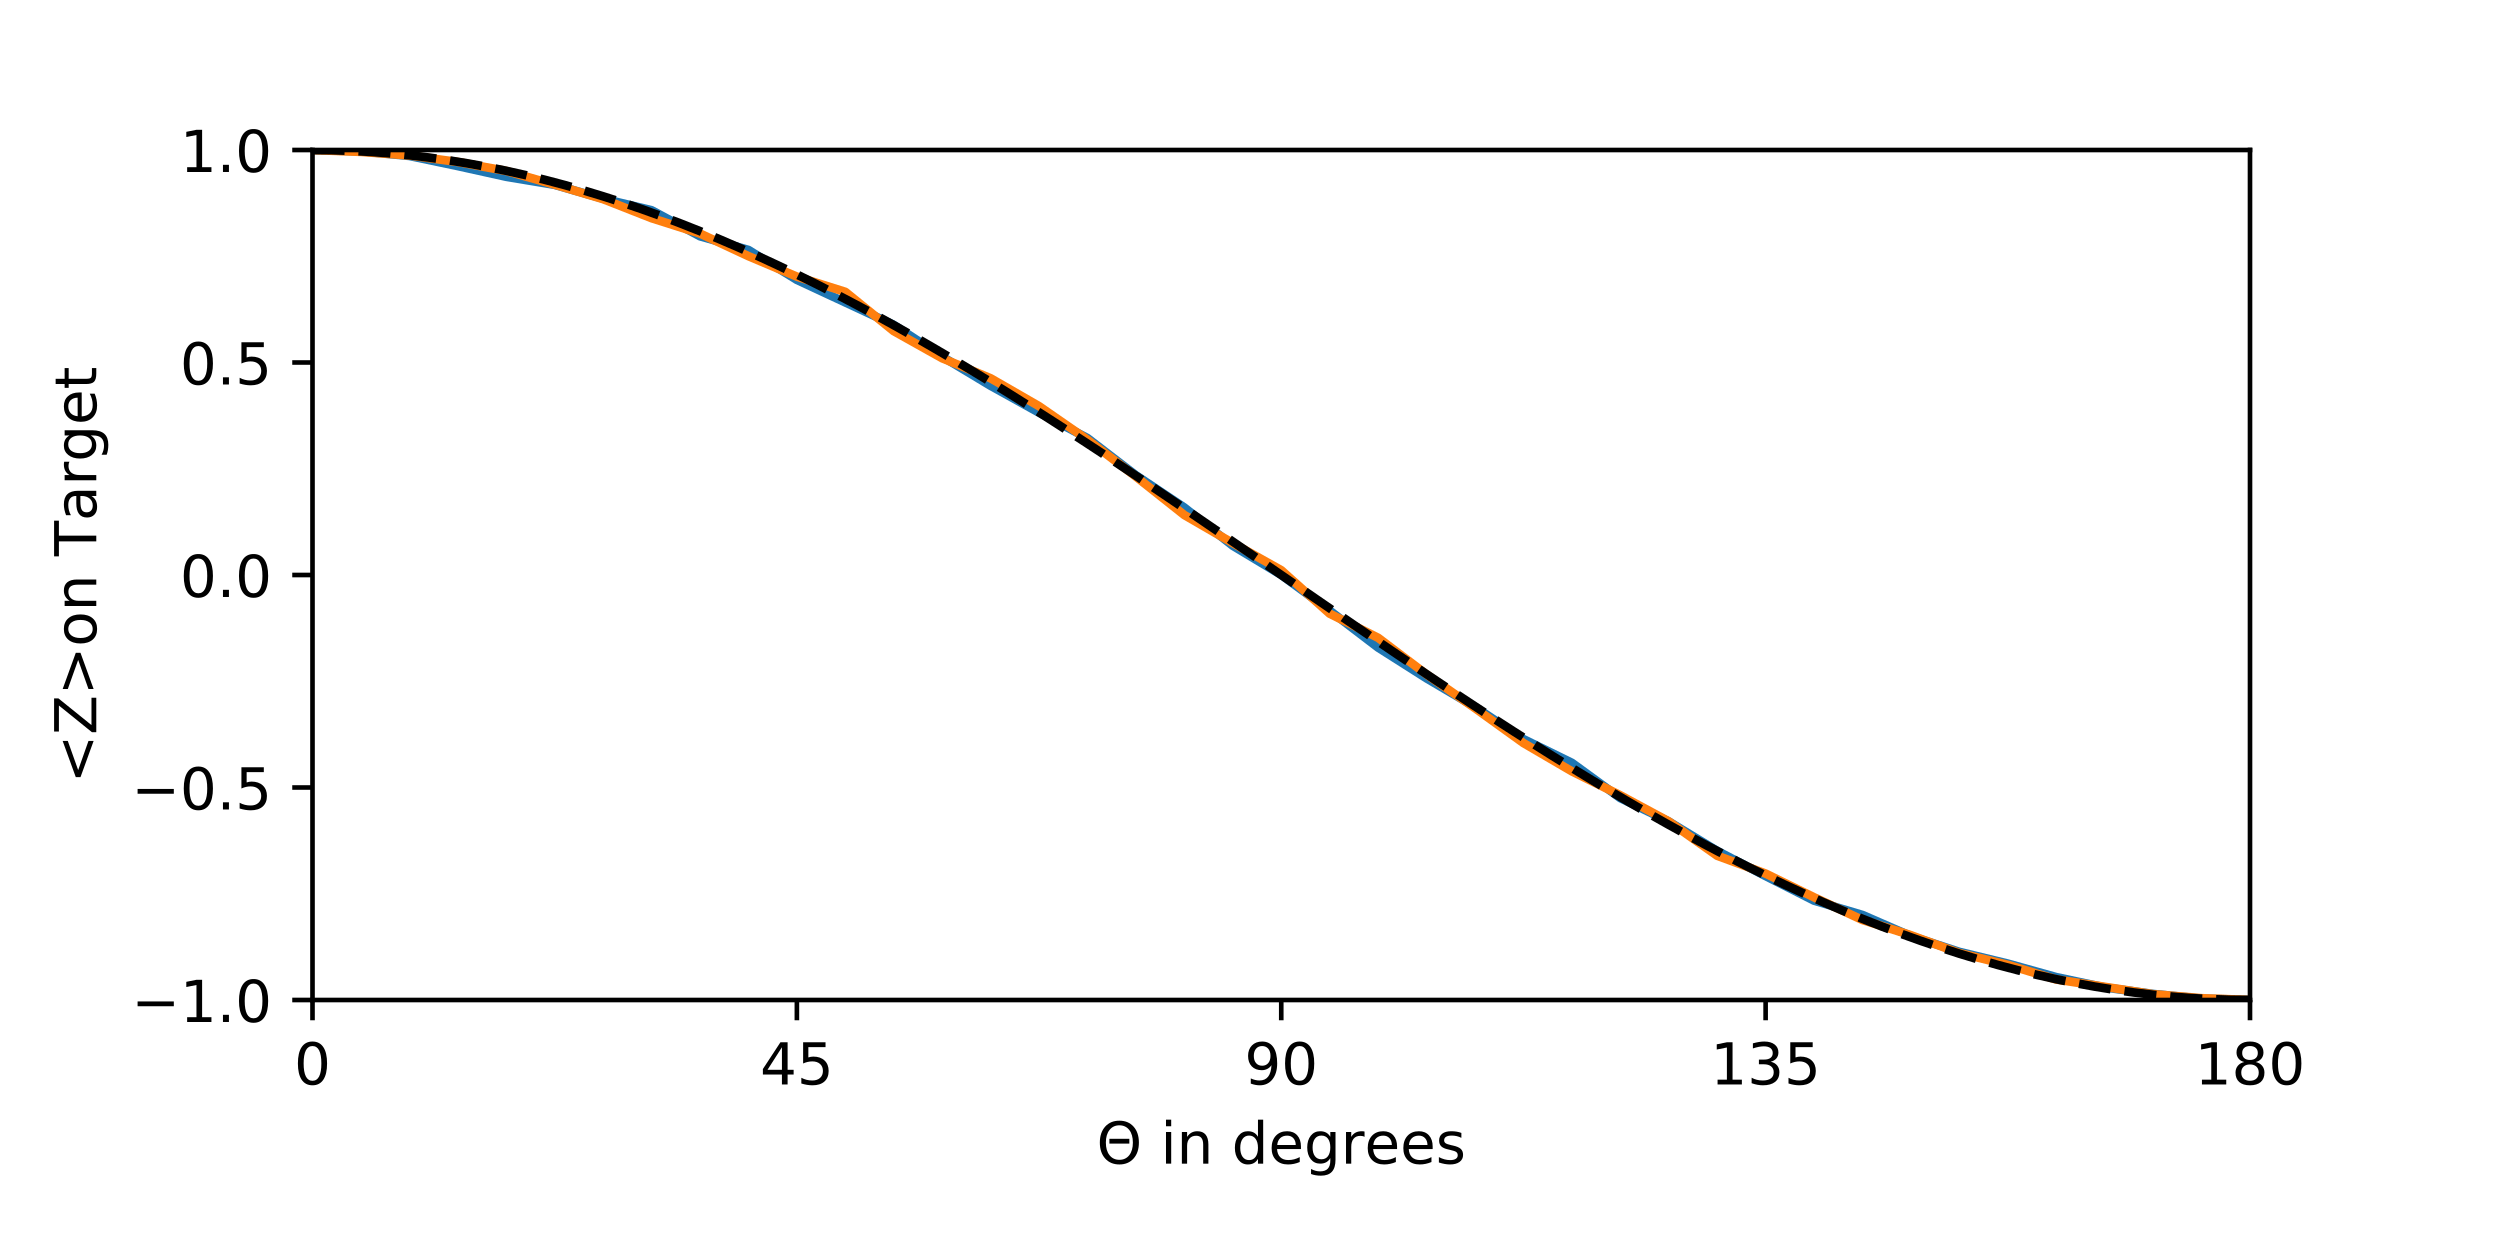
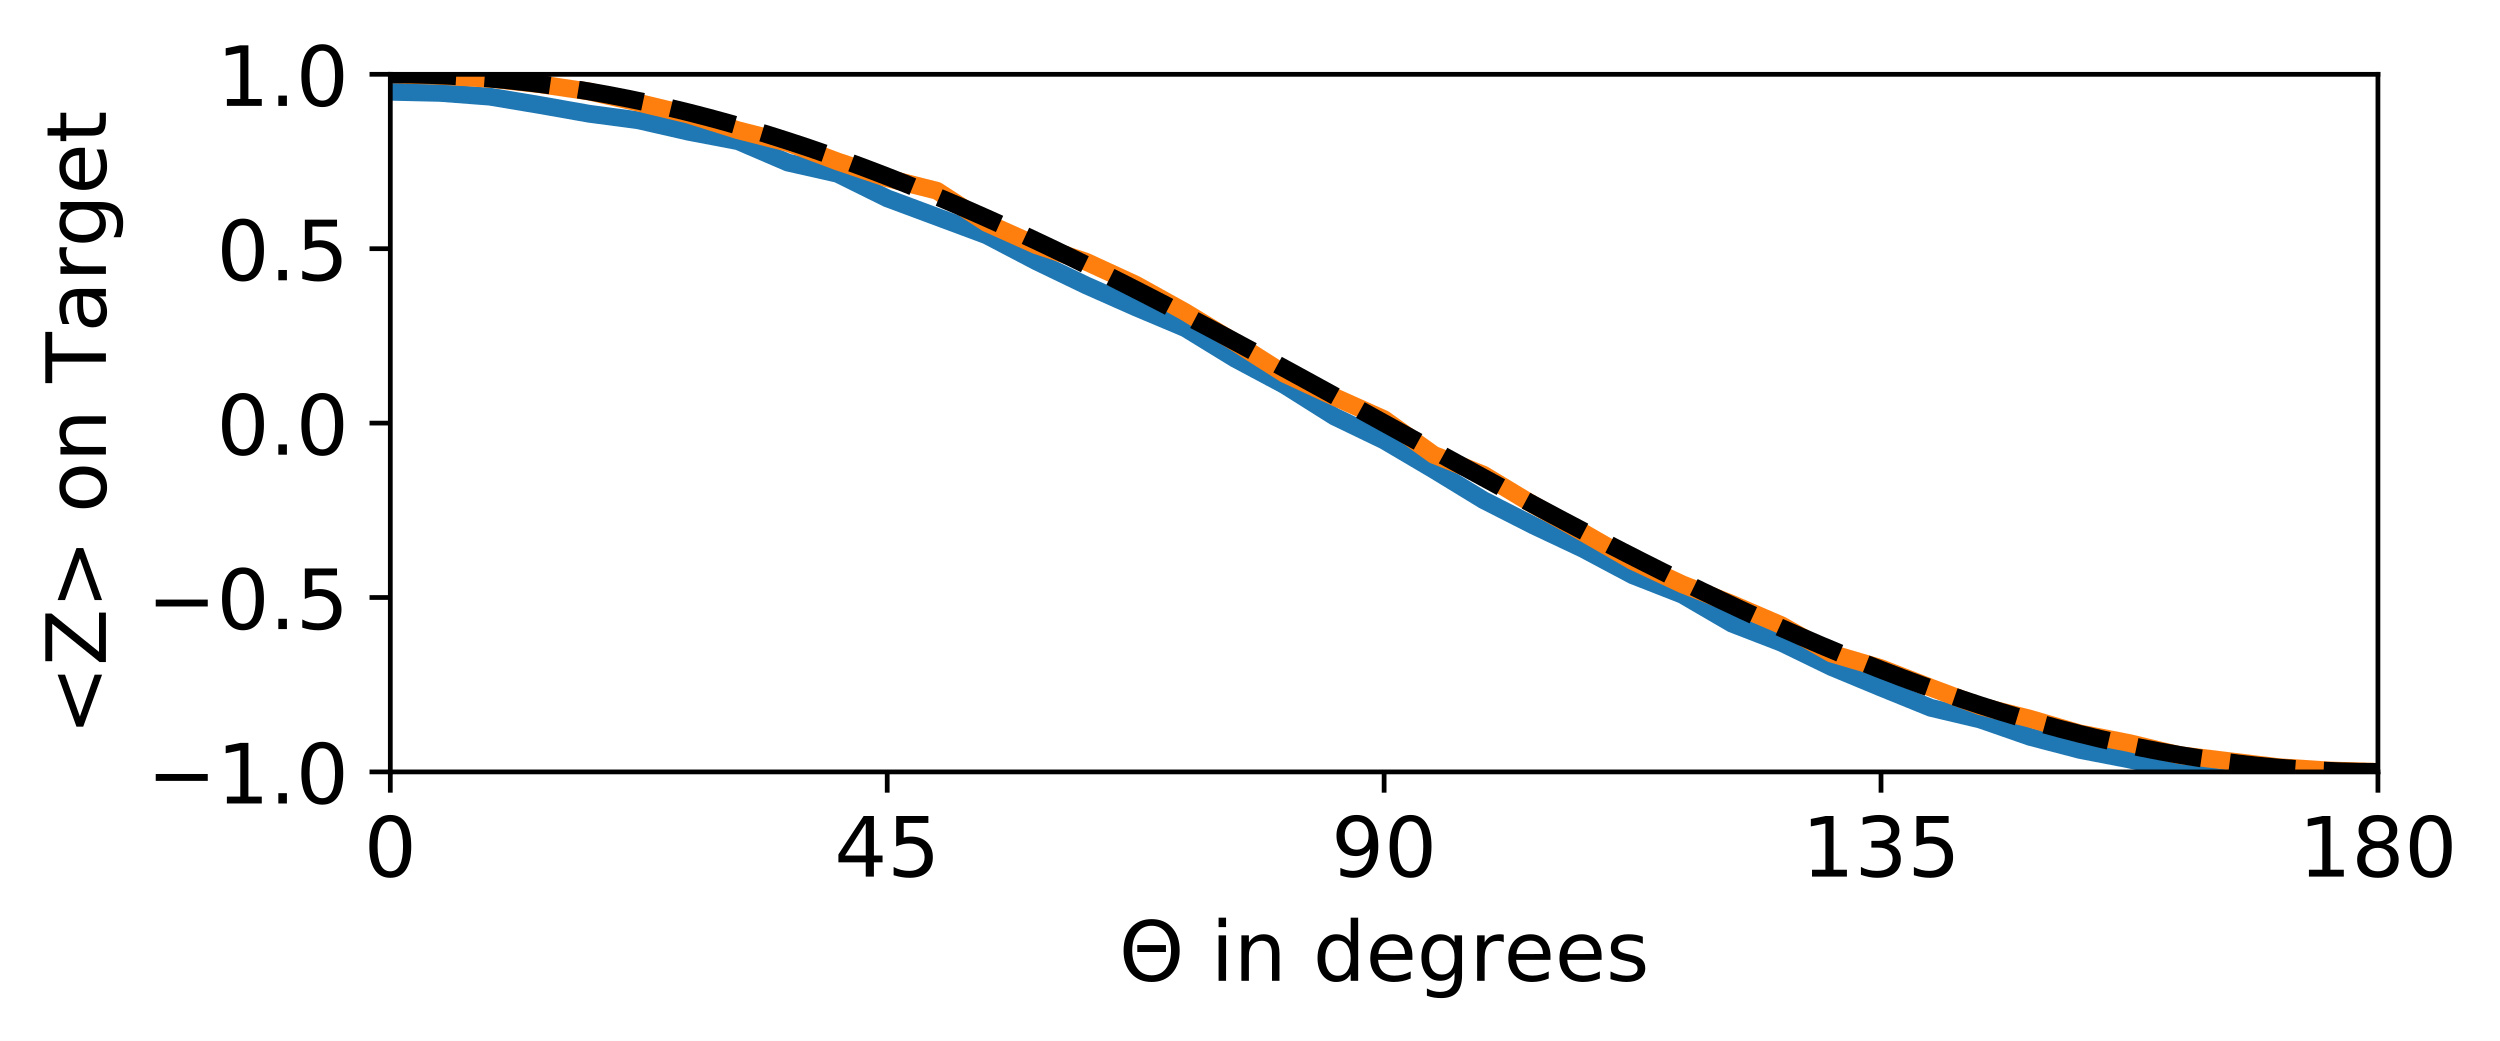
- <svg xmlns="http://www.w3.org/2000/svg" xmlns:xlink="http://www.w3.org/1999/xlink" height="216pt" version="1.1" viewBox="0 0 432 216" width="432pt">
+ <svg xmlns="http://www.w3.org/2000/svg" xmlns:xlink="http://www.w3.org/1999/xlink" height="175.322pt" version="1.1" viewBox="0 0 421.107 175.322" width="421.107pt">
  <defs>
    <style type="text/css">
*{stroke-linecap:butt;stroke-linejoin:round;}
  </style>
  </defs>
  <g id="figure_1">
    <g id="patch_1">
-       <path d="M 0 216  L 432 216  L 432 0  L 0 0  z " style="fill:#ffffff;" />
+       <path d="M 0 175.322  L 421.107 175.322  L 421.107 0  L 0 0  z " style="fill:#ffffff;" />
    </g>
    <g id="axes_1">
      <g id="patch_2">
-         <path d="M 54 172.8  L 388.8 172.8  L 388.8 25.92  L 54 25.92  z " style="fill:#ffffff;" />
+         <path d="M 65.745 130.023  L 400.545 130.023  L 400.545 12.519  L 65.745 12.519  z " style="fill:#ffffff;" />
      </g>
      <g id="matplotlib.axis_1">
        <g id="xtick_1">
          <g id="line2d_1">
            <defs>
-               <path d="M 0 0  L 0 3.5  " id="m5e0ef8ff65" style="stroke:#000000;stroke-width:0.8;" />
-             </defs>
-             <g>
-               <use style="stroke:#000000;stroke-width:0.8;" x="54" xlink:href="#m5e0ef8ff65" y="172.8" />
+               <path d="M 0 0  L 0 3.5  " id="me0bd104a06" style="stroke:#000000;stroke-width:0.8;" />
+             </defs>
+             <g>
+               <use style="stroke:#000000;stroke-width:0.8;" x="65.745" xlink:href="#me0bd104a06" y="130.023" />
            </g>
          </g>
          <g id="text_1">
            <defs>
              <path d="M 31.781 66.406  Q 24.172 66.406 20.328 58.906  Q 16.5 51.422 16.5 36.375  Q 16.5 21.391 20.328 13.891  Q 24.172 6.391 31.781 6.391  Q 39.453 6.391 43.281 13.891  Q 47.125 21.391 47.125 36.375  Q 47.125 51.422 43.281 58.906  Q 39.453 66.406 31.781 66.406  z M 31.781 74.219  Q 44.047 74.219 50.516 64.516  Q 56.984 54.828 56.984 36.375  Q 56.984 17.969 50.516 8.266  Q 44.047 -1.422 31.781 -1.422  Q 19.531 -1.422 13.062 8.266  Q 6.594 17.969 6.594 36.375  Q 6.594 54.828 13.062 64.516  Q 19.531 74.219 31.781 74.219  z " id="DejaVuSans-48" />
            </defs>
-             <g transform="translate(50.81875 187.3984)scale(0.1 -0.1)">
+             <g transform="translate(61.29156 147.6607)scale(0.14 -0.14)">
              <use xlink:href="#DejaVuSans-48" />
            </g>
          </g>
        </g>
        <g id="xtick_2">
          <g id="line2d_2">
            <g>
-               <use style="stroke:#000000;stroke-width:0.8;" x="137.7" xlink:href="#m5e0ef8ff65" y="172.8" />
+               <use style="stroke:#000000;stroke-width:0.8;" x="149.445" xlink:href="#me0bd104a06" y="130.023" />
            </g>
          </g>
          <g id="text_2">
            <defs>
              <path d="M 37.797 64.312  L 12.891 25.391  L 37.797 25.391  z M 35.203 72.906  L 47.609 72.906  L 47.609 25.391  L 58.016 25.391  L 58.016 17.188  L 47.609 17.188  L 47.609 0  L 37.797 0  L 37.797 17.188  L 4.891 17.188  L 4.891 26.703  z " id="DejaVuSans-52" />
              <path d="M 10.797 72.906  L 49.516 72.906  L 49.516 64.594  L 19.828 64.594  L 19.828 46.734  Q 21.969 47.469 24.109 47.828  Q 26.266 48.188 28.422 48.188  Q 40.625 48.188 47.75 41.5  Q 54.891 34.812 54.891 23.391  Q 54.891 11.625 47.562 5.094  Q 40.234 -1.422 26.906 -1.422  Q 22.312 -1.422 17.547 -0.641  Q 12.797 0.141 7.719 1.703  L 7.719 11.625  Q 12.109 9.234 16.797 8.062  Q 21.484 6.891 26.703 6.891  Q 35.156 6.891 40.078 11.328  Q 45.016 15.766 45.016 23.391  Q 45.016 31 40.078 35.438  Q 35.156 39.891 26.703 39.891  Q 22.75 39.891 18.812 39.016  Q 14.891 38.141 10.797 36.281  z " id="DejaVuSans-53" />
            </defs>
-             <g transform="translate(131.3375 187.3984)scale(0.1 -0.1)">
+             <g transform="translate(140.5378 147.6607)scale(0.14 -0.14)">
              <use xlink:href="#DejaVuSans-52" />
              <use x="63.623" xlink:href="#DejaVuSans-53" />
            </g>
          </g>
        </g>
        <g id="xtick_3">
          <g id="line2d_3">
            <g>
-               <use style="stroke:#000000;stroke-width:0.8;" x="221.4" xlink:href="#m5e0ef8ff65" y="172.8" />
+               <use style="stroke:#000000;stroke-width:0.8;" x="233.145" xlink:href="#me0bd104a06" y="130.023" />
            </g>
          </g>
          <g id="text_3">
            <defs>
              <path d="M 10.984 1.516  L 10.984 10.5  Q 14.703 8.734 18.5 7.812  Q 22.312 6.891 25.984 6.891  Q 35.75 6.891 40.891 13.453  Q 46.047 20.016 46.781 33.406  Q 43.953 29.203 39.594 26.953  Q 35.25 24.703 29.984 24.703  Q 19.047 24.703 12.672 31.312  Q 6.297 37.938 6.297 49.422  Q 6.297 60.641 12.938 67.422  Q 19.578 74.219 30.609 74.219  Q 43.266 74.219 49.922 64.516  Q 56.594 54.828 56.594 36.375  Q 56.594 19.141 48.406 8.859  Q 40.234 -1.422 26.422 -1.422  Q 22.703 -1.422 18.891 -0.688  Q 15.094 0.047 10.984 1.516  z M 30.609 32.422  Q 37.25 32.422 41.125 36.953  Q 45.016 41.5 45.016 49.422  Q 45.016 57.281 41.125 61.844  Q 37.25 66.406 30.609 66.406  Q 23.969 66.406 20.094 61.844  Q 16.219 57.281 16.219 49.422  Q 16.219 41.5 20.094 36.953  Q 23.969 32.422 30.609 32.422  z " id="DejaVuSans-57" />
            </defs>
-             <g transform="translate(215.0375 187.3984)scale(0.1 -0.1)">
+             <g transform="translate(224.2378 147.6607)scale(0.14 -0.14)">
              <use xlink:href="#DejaVuSans-57" />
              <use x="63.623" xlink:href="#DejaVuSans-48" />
            </g>
          </g>
        </g>
        <g id="xtick_4">
          <g id="line2d_4">
            <g>
-               <use style="stroke:#000000;stroke-width:0.8;" x="305.1" xlink:href="#m5e0ef8ff65" y="172.8" />
+               <use style="stroke:#000000;stroke-width:0.8;" x="316.845" xlink:href="#me0bd104a06" y="130.023" />
            </g>
          </g>
          <g id="text_4">
            <defs>
              <path d="M 12.406 8.297  L 28.516 8.297  L 28.516 63.922  L 10.984 60.406  L 10.984 69.391  L 28.422 72.906  L 38.281 72.906  L 38.281 8.297  L 54.391 8.297  L 54.391 0  L 12.406 0  z " id="DejaVuSans-49" />
              <path d="M 40.578 39.312  Q 47.656 37.797 51.625 33  Q 55.609 28.219 55.609 21.188  Q 55.609 10.406 48.188 4.484  Q 40.766 -1.422 27.094 -1.422  Q 22.516 -1.422 17.656 -0.516  Q 12.797 0.391 7.625 2.203  L 7.625 11.719  Q 11.719 9.328 16.594 8.109  Q 21.484 6.891 26.812 6.891  Q 36.078 6.891 40.938 10.547  Q 45.797 14.203 45.797 21.188  Q 45.797 27.641 41.281 31.266  Q 36.766 34.906 28.719 34.906  L 20.219 34.906  L 20.219 43.016  L 29.109 43.016  Q 36.375 43.016 40.234 45.922  Q 44.094 48.828 44.094 54.297  Q 44.094 59.906 40.109 62.906  Q 36.141 65.922 28.719 65.922  Q 24.656 65.922 20.016 65.031  Q 15.375 64.156 9.812 62.312  L 9.812 71.094  Q 15.438 72.656 20.344 73.438  Q 25.25 74.219 29.594 74.219  Q 40.828 74.219 47.359 69.109  Q 53.906 64.016 53.906 55.328  Q 53.906 49.266 50.438 45.094  Q 46.969 40.922 40.578 39.312  z " id="DejaVuSans-51" />
            </defs>
-             <g transform="translate(295.5562 187.3984)scale(0.1 -0.1)">
+             <g transform="translate(303.4841 147.6607)scale(0.14 -0.14)">
              <use xlink:href="#DejaVuSans-49" />
              <use x="63.623" xlink:href="#DejaVuSans-51" />
              <use x="127.246" xlink:href="#DejaVuSans-53" />
            </g>
          </g>
        </g>
        <g id="xtick_5">
          <g id="line2d_5">
            <g>
-               <use style="stroke:#000000;stroke-width:0.8;" x="388.8" xlink:href="#m5e0ef8ff65" y="172.8" />
+               <use style="stroke:#000000;stroke-width:0.8;" x="400.545" xlink:href="#me0bd104a06" y="130.023" />
            </g>
          </g>
          <g id="text_5">
            <defs>
              <path d="M 31.781 34.625  Q 24.75 34.625 20.719 30.859  Q 16.703 27.094 16.703 20.516  Q 16.703 13.922 20.719 10.156  Q 24.75 6.391 31.781 6.391  Q 38.812 6.391 42.859 10.172  Q 46.922 13.969 46.922 20.516  Q 46.922 27.094 42.891 30.859  Q 38.875 34.625 31.781 34.625  z M 21.922 38.812  Q 15.578 40.375 12.031 44.719  Q 8.5 49.078 8.5 55.328  Q 8.5 64.062 14.719 69.141  Q 20.953 74.219 31.781 74.219  Q 42.672 74.219 48.875 69.141  Q 55.078 64.062 55.078 55.328  Q 55.078 49.078 51.531 44.719  Q 48 40.375 41.703 38.812  Q 48.828 37.156 52.797 32.312  Q 56.781 27.484 56.781 20.516  Q 56.781 9.906 50.312 4.234  Q 43.844 -1.422 31.781 -1.422  Q 19.734 -1.422 13.25 4.234  Q 6.781 9.906 6.781 20.516  Q 6.781 27.484 10.781 32.312  Q 14.797 37.156 21.922 38.812  z M 18.312 54.391  Q 18.312 48.734 21.844 45.562  Q 25.391 42.391 31.781 42.391  Q 38.141 42.391 41.719 45.562  Q 45.312 48.734 45.312 54.391  Q 45.312 60.062 41.719 63.234  Q 38.141 66.406 31.781 66.406  Q 25.391 66.406 21.844 63.234  Q 18.312 60.062 18.312 54.391  z " id="DejaVuSans-56" />
            </defs>
-             <g transform="translate(379.2563 187.3984)scale(0.1 -0.1)">
+             <g transform="translate(387.1841 147.6607)scale(0.14 -0.14)">
              <use xlink:href="#DejaVuSans-49" />
              <use x="63.623" xlink:href="#DejaVuSans-56" />
              <use x="127.246" xlink:href="#DejaVuSans-48" />
            </g>
          </g>
        </g>
        <g id="text_6">
          <defs>
            <path d="M 22.125 42.969  L 56.594 42.969  L 56.594 34.672  L 22.125 34.672  z M 39.406 66.219  Q 28.656 66.219 22.359 58.203  Q 16.016 50.203 16.016 36.375  Q 16.016 22.609 22.328 14.594  Q 28.656 6.594 39.406 6.594  Q 50.141 6.594 56.453 14.594  Q 62.703 22.609 62.703 36.375  Q 62.703 50.203 56.453 58.203  Q 50.141 66.219 39.406 66.219  z M 39.406 74.219  Q 54.734 74.219 63.906 63.938  Q 73.094 53.656 73.094 36.375  Q 73.094 19.141 63.922 8.891  Q 54.734 -1.422 39.406 -1.422  Q 24.031 -1.422 14.844 8.844  Q 5.609 19.094 5.609 36.375  Q 5.609 53.656 14.844 63.969  Q 24.031 74.219 39.406 74.219  z " id="DejaVuSans-920" />
            <path id="DejaVuSans-32" />
            <path d="M 9.422 54.688  L 18.406 54.688  L 18.406 0  L 9.422 0  z M 9.422 75.984  L 18.406 75.984  L 18.406 64.594  L 9.422 64.594  z " id="DejaVuSans-105" />
            <path d="M 54.891 33.016  L 54.891 0  L 45.906 0  L 45.906 32.719  Q 45.906 40.484 42.875 44.328  Q 39.844 48.188 33.797 48.188  Q 26.516 48.188 22.312 43.547  Q 18.109 38.922 18.109 30.906  L 18.109 0  L 9.078 0  L 9.078 54.688  L 18.109 54.688  L 18.109 46.188  Q 21.344 51.125 25.703 53.562  Q 30.078 56 35.797 56  Q 45.219 56 50.047 50.172  Q 54.891 44.344 54.891 33.016  z " id="DejaVuSans-110" />
            <path d="M 45.406 46.391  L 45.406 75.984  L 54.391 75.984  L 54.391 0  L 45.406 0  L 45.406 8.203  Q 42.578 3.328 38.25 0.953  Q 33.938 -1.422 27.875 -1.422  Q 17.969 -1.422 11.734 6.484  Q 5.516 14.406 5.516 27.297  Q 5.516 40.188 11.734 48.094  Q 17.969 56 27.875 56  Q 33.938 56 38.25 53.625  Q 42.578 51.266 45.406 46.391  z M 14.797 27.297  Q 14.797 17.391 18.875 11.75  Q 22.953 6.109 30.078 6.109  Q 37.203 6.109 41.297 11.75  Q 45.406 17.391 45.406 27.297  Q 45.406 37.203 41.297 42.844  Q 37.203 48.484 30.078 48.484  Q 22.953 48.484 18.875 42.844  Q 14.797 37.203 14.797 27.297  z " id="DejaVuSans-100" />
            <path d="M 56.203 29.594  L 56.203 25.203  L 14.891 25.203  Q 15.484 15.922 20.484 11.062  Q 25.484 6.203 34.422 6.203  Q 39.594 6.203 44.453 7.469  Q 49.312 8.734 54.109 11.281  L 54.109 2.781  Q 49.266 0.734 44.188 -0.344  Q 39.109 -1.422 33.891 -1.422  Q 20.797 -1.422 13.156 6.188  Q 5.516 13.812 5.516 26.812  Q 5.516 40.234 12.766 48.109  Q 20.016 56 32.328 56  Q 43.359 56 49.781 48.891  Q 56.203 41.797 56.203 29.594  z M 47.219 32.234  Q 47.125 39.594 43.094 43.984  Q 39.062 48.391 32.422 48.391  Q 24.906 48.391 20.391 44.141  Q 15.875 39.891 15.188 32.172  z " id="DejaVuSans-101" />
            <path d="M 45.406 27.984  Q 45.406 37.75 41.375 43.109  Q 37.359 48.484 30.078 48.484  Q 22.859 48.484 18.828 43.109  Q 14.797 37.75 14.797 27.984  Q 14.797 18.266 18.828 12.891  Q 22.859 7.516 30.078 7.516  Q 37.359 7.516 41.375 12.891  Q 45.406 18.266 45.406 27.984  z M 54.391 6.781  Q 54.391 -7.172 48.188 -13.984  Q 42 -20.797 29.203 -20.797  Q 24.469 -20.797 20.266 -20.094  Q 16.062 -19.391 12.109 -17.922  L 12.109 -9.188  Q 16.062 -11.328 19.922 -12.344  Q 23.781 -13.375 27.781 -13.375  Q 36.625 -13.375 41.016 -8.766  Q 45.406 -4.156 45.406 5.172  L 45.406 9.625  Q 42.625 4.781 38.281 2.391  Q 33.938 0 27.875 0  Q 17.828 0 11.672 7.656  Q 5.516 15.328 5.516 27.984  Q 5.516 40.672 11.672 48.328  Q 17.828 56 27.875 56  Q 33.938 56 38.281 53.609  Q 42.625 51.219 45.406 46.391  L 45.406 54.688  L 54.391 54.688  z " id="DejaVuSans-103" />
            <path d="M 41.109 46.297  Q 39.594 47.172 37.812 47.578  Q 36.031 48 33.891 48  Q 26.266 48 22.188 43.047  Q 18.109 38.094 18.109 28.812  L 18.109 0  L 9.078 0  L 9.078 54.688  L 18.109 54.688  L 18.109 46.188  Q 20.953 51.172 25.484 53.578  Q 30.031 56 36.531 56  Q 37.453 56 38.578 55.875  Q 39.703 55.766 41.062 55.516  z " id="DejaVuSans-114" />
            <path d="M 44.281 53.078  L 44.281 44.578  Q 40.484 46.531 36.375 47.5  Q 32.281 48.484 27.875 48.484  Q 21.188 48.484 17.844 46.438  Q 14.5 44.391 14.5 40.281  Q 14.5 37.156 16.891 35.375  Q 19.281 33.594 26.516 31.984  L 29.594 31.297  Q 39.156 29.25 43.188 25.516  Q 47.219 21.781 47.219 15.094  Q 47.219 7.469 41.188 3.016  Q 35.156 -1.422 24.609 -1.422  Q 20.219 -1.422 15.453 -0.562  Q 10.688 0.297 5.422 2  L 5.422 11.281  Q 10.406 8.688 15.234 7.391  Q 20.062 6.109 24.812 6.109  Q 31.156 6.109 34.562 8.281  Q 37.984 10.453 37.984 14.406  Q 37.984 18.062 35.516 20.016  Q 33.062 21.969 24.703 23.781  L 21.578 24.516  Q 13.234 26.266 9.516 29.906  Q 5.812 33.547 5.812 39.891  Q 5.812 47.609 11.281 51.797  Q 16.75 56 26.812 56  Q 31.781 56 36.172 55.266  Q 40.578 54.547 44.281 53.078  z " id="DejaVuSans-115" />
          </defs>
-           <g transform="translate(189.4914 201.0766)scale(0.1 -0.1)">
+           <g transform="translate(188.4733 165.2101)scale(0.14 -0.14)">
            <use xlink:href="#DejaVuSans-920" />
            <use x="78.711" xlink:href="#DejaVuSans-32" />
            <use x="110.498" xlink:href="#DejaVuSans-105" />
            <use x="138.281" xlink:href="#DejaVuSans-110" />
            <use x="201.66" xlink:href="#DejaVuSans-32" />
            <use x="233.447" xlink:href="#DejaVuSans-100" />
            <use x="296.924" xlink:href="#DejaVuSans-101" />
            <use x="358.447" xlink:href="#DejaVuSans-103" />
            <use x="421.924" xlink:href="#DejaVuSans-114" />
            <use x="463.006" xlink:href="#DejaVuSans-101" />
            <use x="524.529" xlink:href="#DejaVuSans-101" />
            <use x="586.053" xlink:href="#DejaVuSans-115" />
          </g>
        </g>
      </g>
      <g id="matplotlib.axis_2">
        <g id="ytick_1">
          <g id="line2d_6">
            <defs>
-               <path d="M 0 0  L -3.5 0  " id="md28d5a7c19" style="stroke:#000000;stroke-width:0.8;" />
-             </defs>
-             <g>
-               <use style="stroke:#000000;stroke-width:0.8;" x="54" xlink:href="#md28d5a7c19" y="172.8" />
+               <path d="M 0 0  L -3.5 0  " id="m1adc657c0c" style="stroke:#000000;stroke-width:0.8;" />
+             </defs>
+             <g>
+               <use style="stroke:#000000;stroke-width:0.8;" x="65.745" xlink:href="#m1adc657c0c" y="130.023" />
            </g>
          </g>
          <g id="text_7">
            <defs>
              <path d="M 10.594 35.5  L 73.188 35.5  L 73.188 27.203  L 10.594 27.203  z " id="DejaVuSans-8722" />
              <path d="M 10.688 12.406  L 21 12.406  L 21 0  L 10.688 0  z " id="DejaVuSans-46" />
            </defs>
-             <g transform="translate(22.71719 176.5992)scale(0.1 -0.1)">
+             <g transform="translate(24.74938 135.3418)scale(0.14 -0.14)">
              <use xlink:href="#DejaVuSans-8722" />
              <use x="83.789" xlink:href="#DejaVuSans-49" />
              <use x="147.412" xlink:href="#DejaVuSans-46" />
              <use x="179.199" xlink:href="#DejaVuSans-48" />
            </g>
          </g>
        </g>
        <g id="ytick_2">
          <g id="line2d_7">
            <g>
-               <use style="stroke:#000000;stroke-width:0.8;" x="54" xlink:href="#md28d5a7c19" y="136.08" />
+               <use style="stroke:#000000;stroke-width:0.8;" x="65.745" xlink:href="#m1adc657c0c" y="100.647" />
            </g>
          </g>
          <g id="text_8">
-             <g transform="translate(22.71719 139.8792)scale(0.1 -0.1)">
+             <g transform="translate(24.74938 105.9658)scale(0.14 -0.14)">
              <use xlink:href="#DejaVuSans-8722" />
              <use x="83.789" xlink:href="#DejaVuSans-48" />
              <use x="147.412" xlink:href="#DejaVuSans-46" />
              <use x="179.199" xlink:href="#DejaVuSans-53" />
            </g>
          </g>
        </g>
        <g id="ytick_3">
          <g id="line2d_8">
            <g>
-               <use style="stroke:#000000;stroke-width:0.8;" x="54" xlink:href="#md28d5a7c19" y="99.36" />
+               <use style="stroke:#000000;stroke-width:0.8;" x="65.745" xlink:href="#m1adc657c0c" y="71.271" />
            </g>
          </g>
          <g id="text_9">
-             <g transform="translate(31.09688 103.1592)scale(0.1 -0.1)">
+             <g transform="translate(36.48094 76.58981)scale(0.14 -0.14)">
              <use xlink:href="#DejaVuSans-48" />
              <use x="63.623" xlink:href="#DejaVuSans-46" />
              <use x="95.41" xlink:href="#DejaVuSans-48" />
            </g>
          </g>
        </g>
        <g id="ytick_4">
          <g id="line2d_9">
            <g>
-               <use style="stroke:#000000;stroke-width:0.8;" x="54" xlink:href="#md28d5a7c19" y="62.64" />
+               <use style="stroke:#000000;stroke-width:0.8;" x="65.745" xlink:href="#m1adc657c0c" y="41.895" />
            </g>
          </g>
          <g id="text_10">
-             <g transform="translate(31.09688 66.43922)scale(0.1 -0.1)">
+             <g transform="translate(36.48094 47.21381)scale(0.14 -0.14)">
              <use xlink:href="#DejaVuSans-48" />
              <use x="63.623" xlink:href="#DejaVuSans-46" />
              <use x="95.41" xlink:href="#DejaVuSans-53" />
            </g>
          </g>
        </g>
        <g id="ytick_5">
          <g id="line2d_10">
            <g>
-               <use style="stroke:#000000;stroke-width:0.8;" x="54" xlink:href="#md28d5a7c19" y="25.92" />
+               <use style="stroke:#000000;stroke-width:0.8;" x="65.745" xlink:href="#m1adc657c0c" y="12.519" />
            </g>
          </g>
          <g id="text_11">
-             <g transform="translate(31.09688 29.71922)scale(0.1 -0.1)">
+             <g transform="translate(36.48094 17.83781)scale(0.14 -0.14)">
              <use xlink:href="#DejaVuSans-49" />
              <use x="63.623" xlink:href="#DejaVuSans-46" />
              <use x="95.41" xlink:href="#DejaVuSans-48" />
            </g>
          </g>
        </g>
        <g id="text_12">
          <defs>
            <path d="M 73.188 49.219  L 22.797 31.297  L 73.188 13.484  L 73.188 4.594  L 10.594 27.297  L 10.594 35.406  L 73.188 58.109  z " id="DejaVuSans-60" />
            <path d="M 5.609 72.906  L 62.891 72.906  L 62.891 65.375  L 16.797 8.297  L 64.016 8.297  L 64.016 0  L 4.5 0  L 4.5 7.516  L 50.594 64.594  L 5.609 64.594  z " id="DejaVuSans-90" />
            <path d="M 10.594 49.219  L 10.594 58.109  L 73.188 35.406  L 73.188 27.297  L 10.594 4.594  L 10.594 13.484  L 60.891 31.297  z " id="DejaVuSans-62" />
            <path d="M 30.609 48.391  Q 23.391 48.391 19.188 42.75  Q 14.984 37.109 14.984 27.297  Q 14.984 17.484 19.156 11.844  Q 23.344 6.203 30.609 6.203  Q 37.797 6.203 41.984 11.859  Q 46.188 17.531 46.188 27.297  Q 46.188 37.016 41.984 42.703  Q 37.797 48.391 30.609 48.391  z M 30.609 56  Q 42.328 56 49.016 48.375  Q 55.719 40.766 55.719 27.297  Q 55.719 13.875 49.016 6.219  Q 42.328 -1.422 30.609 -1.422  Q 18.844 -1.422 12.172 6.219  Q 5.516 13.875 5.516 27.297  Q 5.516 40.766 12.172 48.375  Q 18.844 56 30.609 56  z " id="DejaVuSans-111" />
            <path d="M -0.297 72.906  L 61.375 72.906  L 61.375 64.594  L 35.5 64.594  L 35.5 0  L 25.594 0  L 25.594 64.594  L -0.297 64.594  z " id="DejaVuSans-84" />
            <path d="M 34.281 27.484  Q 23.391 27.484 19.188 25  Q 14.984 22.516 14.984 16.5  Q 14.984 11.719 18.141 8.906  Q 21.297 6.109 26.703 6.109  Q 34.188 6.109 38.703 11.406  Q 43.219 16.703 43.219 25.484  L 43.219 27.484  z M 52.203 31.203  L 52.203 0  L 43.219 0  L 43.219 8.297  Q 40.141 3.328 35.547 0.953  Q 30.953 -1.422 24.312 -1.422  Q 15.922 -1.422 10.953 3.297  Q 6 8.016 6 15.922  Q 6 25.141 12.172 29.828  Q 18.359 34.516 30.609 34.516  L 43.219 34.516  L 43.219 35.406  Q 43.219 41.609 39.141 45  Q 35.062 48.391 27.688 48.391  Q 23 48.391 18.547 47.266  Q 14.109 46.141 10.016 43.891  L 10.016 52.203  Q 14.938 54.109 19.578 55.047  Q 24.219 56 28.609 56  Q 40.484 56 46.344 49.844  Q 52.203 43.703 52.203 31.203  z " id="DejaVuSans-97" />
            <path d="M 18.312 70.219  L 18.312 54.688  L 36.812 54.688  L 36.812 47.703  L 18.312 47.703  L 18.312 18.016  Q 18.312 11.328 20.141 9.422  Q 21.969 7.516 27.594 7.516  L 36.812 7.516  L 36.812 0  L 27.594 0  Q 17.188 0 13.234 3.875  Q 9.281 7.766 9.281 18.016  L 9.281 47.703  L 2.688 47.703  L 2.688 54.688  L 9.281 54.688  L 9.281 70.219  z " id="DejaVuSans-116" />
          </defs>
-           <g transform="translate(16.6375 135.353)rotate(-90)scale(0.1 -0.1)">
+           <g transform="translate(17.83781 123.8858)rotate(-90)scale(0.14 -0.14)">
            <use xlink:href="#DejaVuSans-60" />
            <use x="83.789" xlink:href="#DejaVuSans-90" />
            <use x="152.295" xlink:href="#DejaVuSans-62" />
-             <use x="236.084" xlink:href="#DejaVuSans-111" />
-             <use x="297.266" xlink:href="#DejaVuSans-110" />
-             <use x="360.645" xlink:href="#DejaVuSans-32" />
-             <use x="392.432" xlink:href="#DejaVuSans-84" />
-             <use x="453.266" xlink:href="#DejaVuSans-97" />
-             <use x="514.545" xlink:href="#DejaVuSans-114" />
-             <use x="555.643" xlink:href="#DejaVuSans-103" />
-             <use x="619.119" xlink:href="#DejaVuSans-101" />
-             <use x="680.643" xlink:href="#DejaVuSans-116" />
+             <use x="236.084" xlink:href="#DejaVuSans-32" />
+             <use x="267.871" xlink:href="#DejaVuSans-111" />
+             <use x="329.053" xlink:href="#DejaVuSans-110" />
+             <use x="392.432" xlink:href="#DejaVuSans-32" />
+             <use x="424.219" xlink:href="#DejaVuSans-84" />
+             <use x="485.053" xlink:href="#DejaVuSans-97" />
+             <use x="546.332" xlink:href="#DejaVuSans-114" />
+             <use x="587.43" xlink:href="#DejaVuSans-103" />
+             <use x="650.906" xlink:href="#DejaVuSans-101" />
+             <use x="712.43" xlink:href="#DejaVuSans-116" />
          </g>
        </g>
      </g>
      <g id="line2d_11">
-         <path clip-path="url(#p08864c879d)" d="M 54 25.92  L 62.37 26.155  L 70.74 26.948  L 79.11 28.696  L 87.48 30.547  L 95.85 31.942  L 104.22 34.336  L 112.59 36.334  L 120.96 40.828  L 129.33 43.193  L 137.7 48.363  L 146.07 52.256  L 154.44 56.148  L 162.81 61.627  L 171.18 66.665  L 179.55 71.306  L 187.92 75.712  L 196.29 82.131  L 204.66 87.712  L 213.03 94.307  L 221.4 99.345  L 229.77 105.514  L 238.14 111.904  L 246.51 117.221  L 254.88 122.156  L 263.25 127.723  L 271.62 131.82  L 279.99 137.916  L 288.36 141.955  L 296.73 147.037  L 305.1 151.385  L 313.47 155.63  L 321.84 158.112  L 330.21 161.755  L 338.58 164.487  L 346.95 166.514  L 355.32 168.849  L 363.69 170.626  L 372.06 171.757  L 380.43 172.565  L 388.8 172.785  " style="fill:none;stroke:#1f77b4;stroke-linecap:square;stroke-width:1.5;" />
+         <path clip-path="url(#p2f606ffefa)" d="M 65.745 15.457  L 74.115 15.645  L 82.485 16.279  L 90.855 17.677  L 99.225 19.158  L 107.595 20.274  L 115.965 22.189  L 124.335 23.788  L 132.705 27.383  L 141.075 29.275  L 149.445 33.411  L 157.815 36.525  L 166.185 39.639  L 174.555 44.022  L 182.925 48.052  L 191.295 51.765  L 199.665 55.29  L 208.035 60.425  L 216.405 64.89  L 224.775 70.166  L 233.145 74.197  L 241.515 79.132  L 249.885 84.243  L 258.255 88.497  L 266.625 92.445  L 274.995 96.899  L 283.365 100.177  L 291.735 105.053  L 300.105 108.285  L 308.475 112.35  L 316.845 115.828  L 325.215 119.224  L 333.585 121.21  L 341.955 124.124  L 350.325 126.31  L 358.695 127.931  L 367.065 129.8  L 375.435 131.221  L 383.805 132.126  L 392.175 132.773  L 400.545 132.949  " style="fill:none;stroke:#1f77b4;stroke-linecap:square;stroke-width:3;" />
      </g>
      <g id="line2d_12">
-         <path clip-path="url(#p08864c879d)" d="M 54 25.92  L 62.37 26.243  L 70.74 26.86  L 79.11 27.991  L 87.48 29.548  L 95.85 31.913  L 104.22 34.41  L 112.59 37.7  L 120.96 40.358  L 129.33 44.265  L 137.7 47.805  L 146.07 50.434  L 154.44 57.22  L 162.81 61.906  L 171.18 65.372  L 179.55 70.19  L 187.92 75.991  L 196.29 82.366  L 204.66 89.005  L 213.03 93.852  L 221.4 98.537  L 229.77 106.043  L 238.14 110.214  L 246.51 116.545  L 254.88 122.376  L 263.25 128.398  L 271.62 133.289  L 279.99 137.431  L 288.36 141.941  L 296.73 147.874  L 305.1 150.959  L 313.47 155.057  L 321.84 158.979  L 330.21 161.608  L 338.58 164.692  L 346.95 166.734  L 355.32 169.26  L 363.69 170.523  L 372.06 171.801  L 380.43 172.492  L 388.8 172.8  " style="fill:none;stroke:#ff7f0e;stroke-linecap:square;stroke-width:1.5;" />
+         <path clip-path="url(#p2f606ffefa)" d="M 65.745 12.519  L 74.115 12.777  L 82.485 13.271  L 90.855 14.176  L 99.225 15.421  L 107.595 17.313  L 115.965 19.311  L 124.335 21.943  L 132.705 24.07  L 141.075 27.195  L 149.445 30.027  L 157.815 32.13  L 166.185 37.559  L 174.555 41.307  L 182.925 44.08  L 191.295 47.935  L 199.665 52.576  L 208.035 57.676  L 216.405 62.987  L 224.775 66.865  L 233.145 70.613  L 241.515 76.617  L 249.885 79.954  L 258.255 85.019  L 266.625 89.684  L 274.995 94.501  L 283.365 98.414  L 291.735 101.728  L 300.105 105.335  L 308.475 110.082  L 316.845 112.55  L 325.215 115.828  L 333.585 118.966  L 341.955 121.069  L 350.325 123.537  L 358.695 125.17  L 367.065 127.191  L 375.435 128.202  L 383.805 129.224  L 392.175 129.776  L 400.545 130.023  " style="fill:none;stroke:#ff7f0e;stroke-linecap:square;stroke-width:3;" />
      </g>
      <g id="line2d_13">
-         <path clip-path="url(#p08864c879d)" d="M 54 25.92  L 57.348 25.956  L 60.696 26.065  L 64.044 26.246  L 67.392 26.499  L 70.74 26.824  L 74.088 27.221  L 77.436 27.689  L 80.784 28.227  L 84.132 28.836  L 87.48 29.514  L 90.828 30.262  L 94.176 31.077  L 97.524 31.96  L 100.872 32.91  L 104.22 33.924  L 107.568 35.004  L 110.916 36.147  L 114.264 37.353  L 117.612 38.619  L 120.96 39.946  L 124.308 41.331  L 127.656 42.774  L 131.004 44.272  L 134.352 45.825  L 137.7 47.43  L 141.048 49.087  L 144.396 50.793  L 147.744 52.548  L 151.092 54.348  L 154.44 56.193  L 157.788 58.081  L 161.136 60.009  L 164.484 61.976  L 167.832 63.98  L 171.18 66.019  L 174.528 68.091  L 177.876 70.193  L 181.224 72.325  L 184.572 74.483  L 187.92 76.666  L 191.268 78.871  L 194.616 81.096  L 197.964 83.34  L 201.312 85.599  L 204.66 87.871  L 208.008 90.156  L 211.356 92.449  L 214.704 94.749  L 218.052 97.053  L 221.4 99.36  L 224.748 101.667  L 228.096 103.971  L 231.444 106.271  L 234.792 108.564  L 238.14 110.849  L 241.488 113.121  L 244.836 115.38  L 248.184 117.624  L 251.532 119.849  L 254.88 122.054  L 258.228 124.237  L 261.576 126.395  L 264.924 128.527  L 268.272 130.629  L 271.62 132.701  L 274.968 134.74  L 278.316 136.744  L 281.664 138.711  L 285.012 140.639  L 288.36 142.527  L 291.708 144.372  L 295.056 146.172  L 298.404 147.927  L 301.752 149.633  L 305.1 151.29  L 308.448 152.895  L 311.796 154.448  L 315.144 155.946  L 318.492 157.389  L 321.84 158.774  L 325.188 160.101  L 328.536 161.367  L 331.884 162.573  L 335.232 163.716  L 338.58 164.796  L 341.928 165.81  L 345.276 166.76  L 348.624 167.643  L 351.972 168.458  L 355.32 169.206  L 358.668 169.884  L 362.016 170.493  L 365.364 171.031  L 368.712 171.499  L 372.06 171.896  L 375.408 172.221  L 378.756 172.474  L 382.104 172.655  L 385.452 172.764  L 388.8 172.8  " style="fill:none;stroke:#000000;stroke-dasharray:5.55,2.4;stroke-dashoffset:0;stroke-width:1.5;" />
+         <path clip-path="url(#p2f606ffefa)" d="M 65.745 12.519  L 69.093 12.548  L 72.441 12.635  L 75.789 12.78  L 79.137 12.982  L 82.485 13.242  L 85.833 13.56  L 89.181 13.934  L 92.529 14.365  L 95.877 14.852  L 99.225 15.394  L 102.573 15.992  L 105.921 16.645  L 109.269 17.351  L 112.617 18.111  L 115.965 18.922  L 119.313 19.786  L 122.661 20.701  L 126.009 21.665  L 129.357 22.678  L 132.705 23.74  L 136.053 24.848  L 139.401 26.002  L 142.749 27.2  L 146.097 28.443  L 149.445 29.727  L 152.793 31.052  L 156.141 32.418  L 159.489 33.821  L 162.837 35.261  L 166.185 36.737  L 169.533 38.247  L 172.881 39.79  L 176.229 41.364  L 179.577 42.967  L 182.925 44.598  L 186.273 46.256  L 189.621 47.938  L 192.969 49.643  L 196.317 51.369  L 199.665 53.116  L 203.013 54.88  L 206.361 56.66  L 209.709 58.455  L 213.057 60.262  L 216.405 62.08  L 219.753 63.907  L 223.101 65.742  L 226.449 67.582  L 229.797 69.425  L 233.145 71.271  L 236.493 73.116  L 239.841 74.96  L 243.189 76.8  L 246.537 78.634  L 249.885 80.462  L 253.233 82.28  L 256.581 84.087  L 259.929 85.882  L 263.277 87.662  L 266.625 89.426  L 269.973 91.172  L 273.321 92.899  L 276.669 94.604  L 280.017 96.286  L 283.365 97.944  L 286.713 99.575  L 290.061 101.178  L 293.409 102.752  L 296.757 104.294  L 300.105 105.804  L 303.453 107.28  L 306.801 108.721  L 310.149 110.124  L 313.497 111.489  L 316.845 112.815  L 320.193 114.099  L 323.541 115.341  L 326.889 116.54  L 330.237 117.694  L 333.585 118.802  L 336.933 119.864  L 340.281 120.877  L 343.629 121.841  L 346.977 122.756  L 350.325 123.619  L 353.673 124.431  L 357.021 125.191  L 360.369 125.897  L 363.717 126.55  L 367.065 127.147  L 370.413 127.69  L 373.761 128.177  L 377.109 128.608  L 380.457 128.982  L 383.805 129.3  L 387.153 129.56  L 390.501 129.762  L 393.849 129.907  L 397.197 129.994  L 400.545 130.023  " style="fill:none;stroke:#000000;stroke-dasharray:11.1,4.8;stroke-dashoffset:0;stroke-width:3;" />
      </g>
      <g id="patch_3">
-         <path d="M 54 172.8  L 54 25.92  " style="fill:none;stroke:#000000;stroke-linecap:square;stroke-linejoin:miter;stroke-width:0.8;" />
+         <path d="M 65.745 130.023  L 65.745 12.519  " style="fill:none;stroke:#000000;stroke-linecap:square;stroke-linejoin:miter;stroke-width:0.8;" />
      </g>
      <g id="patch_4">
-         <path d="M 388.8 172.8  L 388.8 25.92  " style="fill:none;stroke:#000000;stroke-linecap:square;stroke-linejoin:miter;stroke-width:0.8;" />
+         <path d="M 400.545 130.023  L 400.545 12.519  " style="fill:none;stroke:#000000;stroke-linecap:square;stroke-linejoin:miter;stroke-width:0.8;" />
      </g>
      <g id="patch_5">
-         <path d="M 54 172.8  L 388.8 172.8  " style="fill:none;stroke:#000000;stroke-linecap:square;stroke-linejoin:miter;stroke-width:0.8;" />
+         <path d="M 65.745 130.023  L 400.545 130.023  " style="fill:none;stroke:#000000;stroke-linecap:square;stroke-linejoin:miter;stroke-width:0.8;" />
      </g>
      <g id="patch_6">
-         <path d="M 54 25.92  L 388.8 25.92  " style="fill:none;stroke:#000000;stroke-linecap:square;stroke-linejoin:miter;stroke-width:0.8;" />
+         <path d="M 65.745 12.519  L 400.545 12.519  " style="fill:none;stroke:#000000;stroke-linecap:square;stroke-linejoin:miter;stroke-width:0.8;" />
      </g>
    </g>
  </g>
  <defs>
-     <clipPath id="p08864c879d">
-       <rect height="146.88" width="334.8" x="54" y="25.92" />
+     <clipPath id="p2f606ffefa">
+       <rect height="117.504" width="334.8" x="65.745" y="12.519" />
    </clipPath>
  </defs>
</svg>
